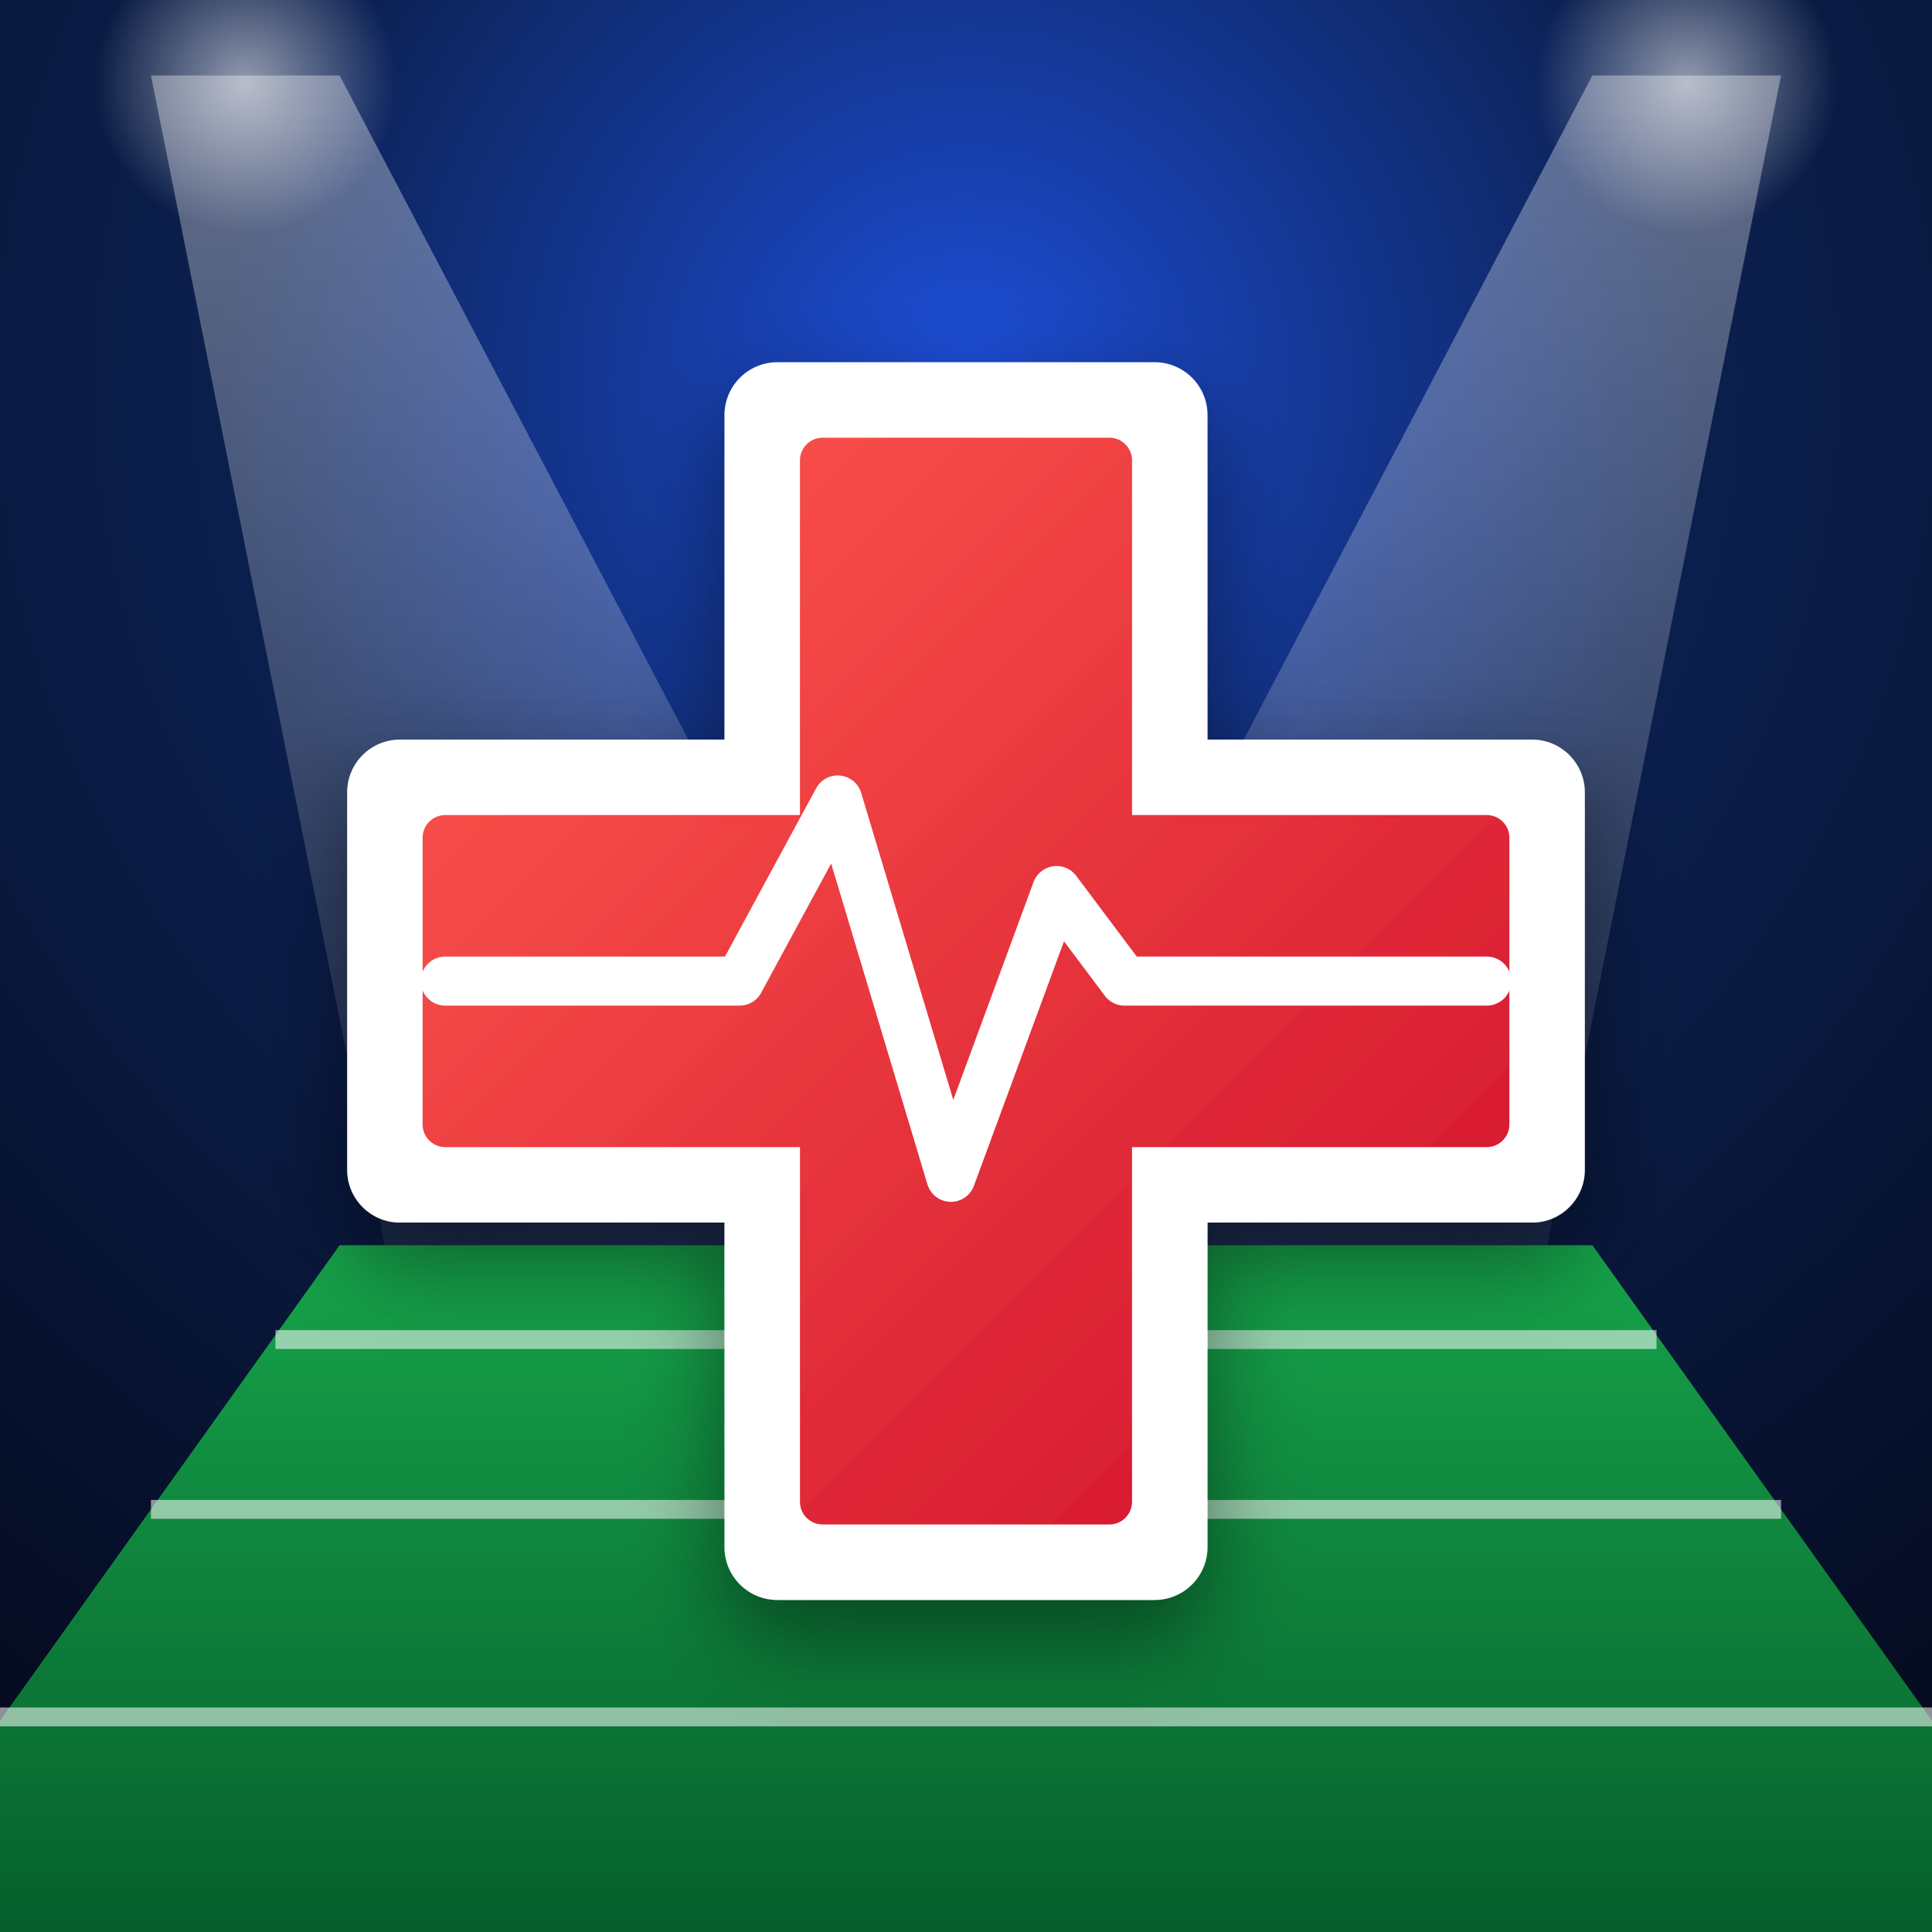
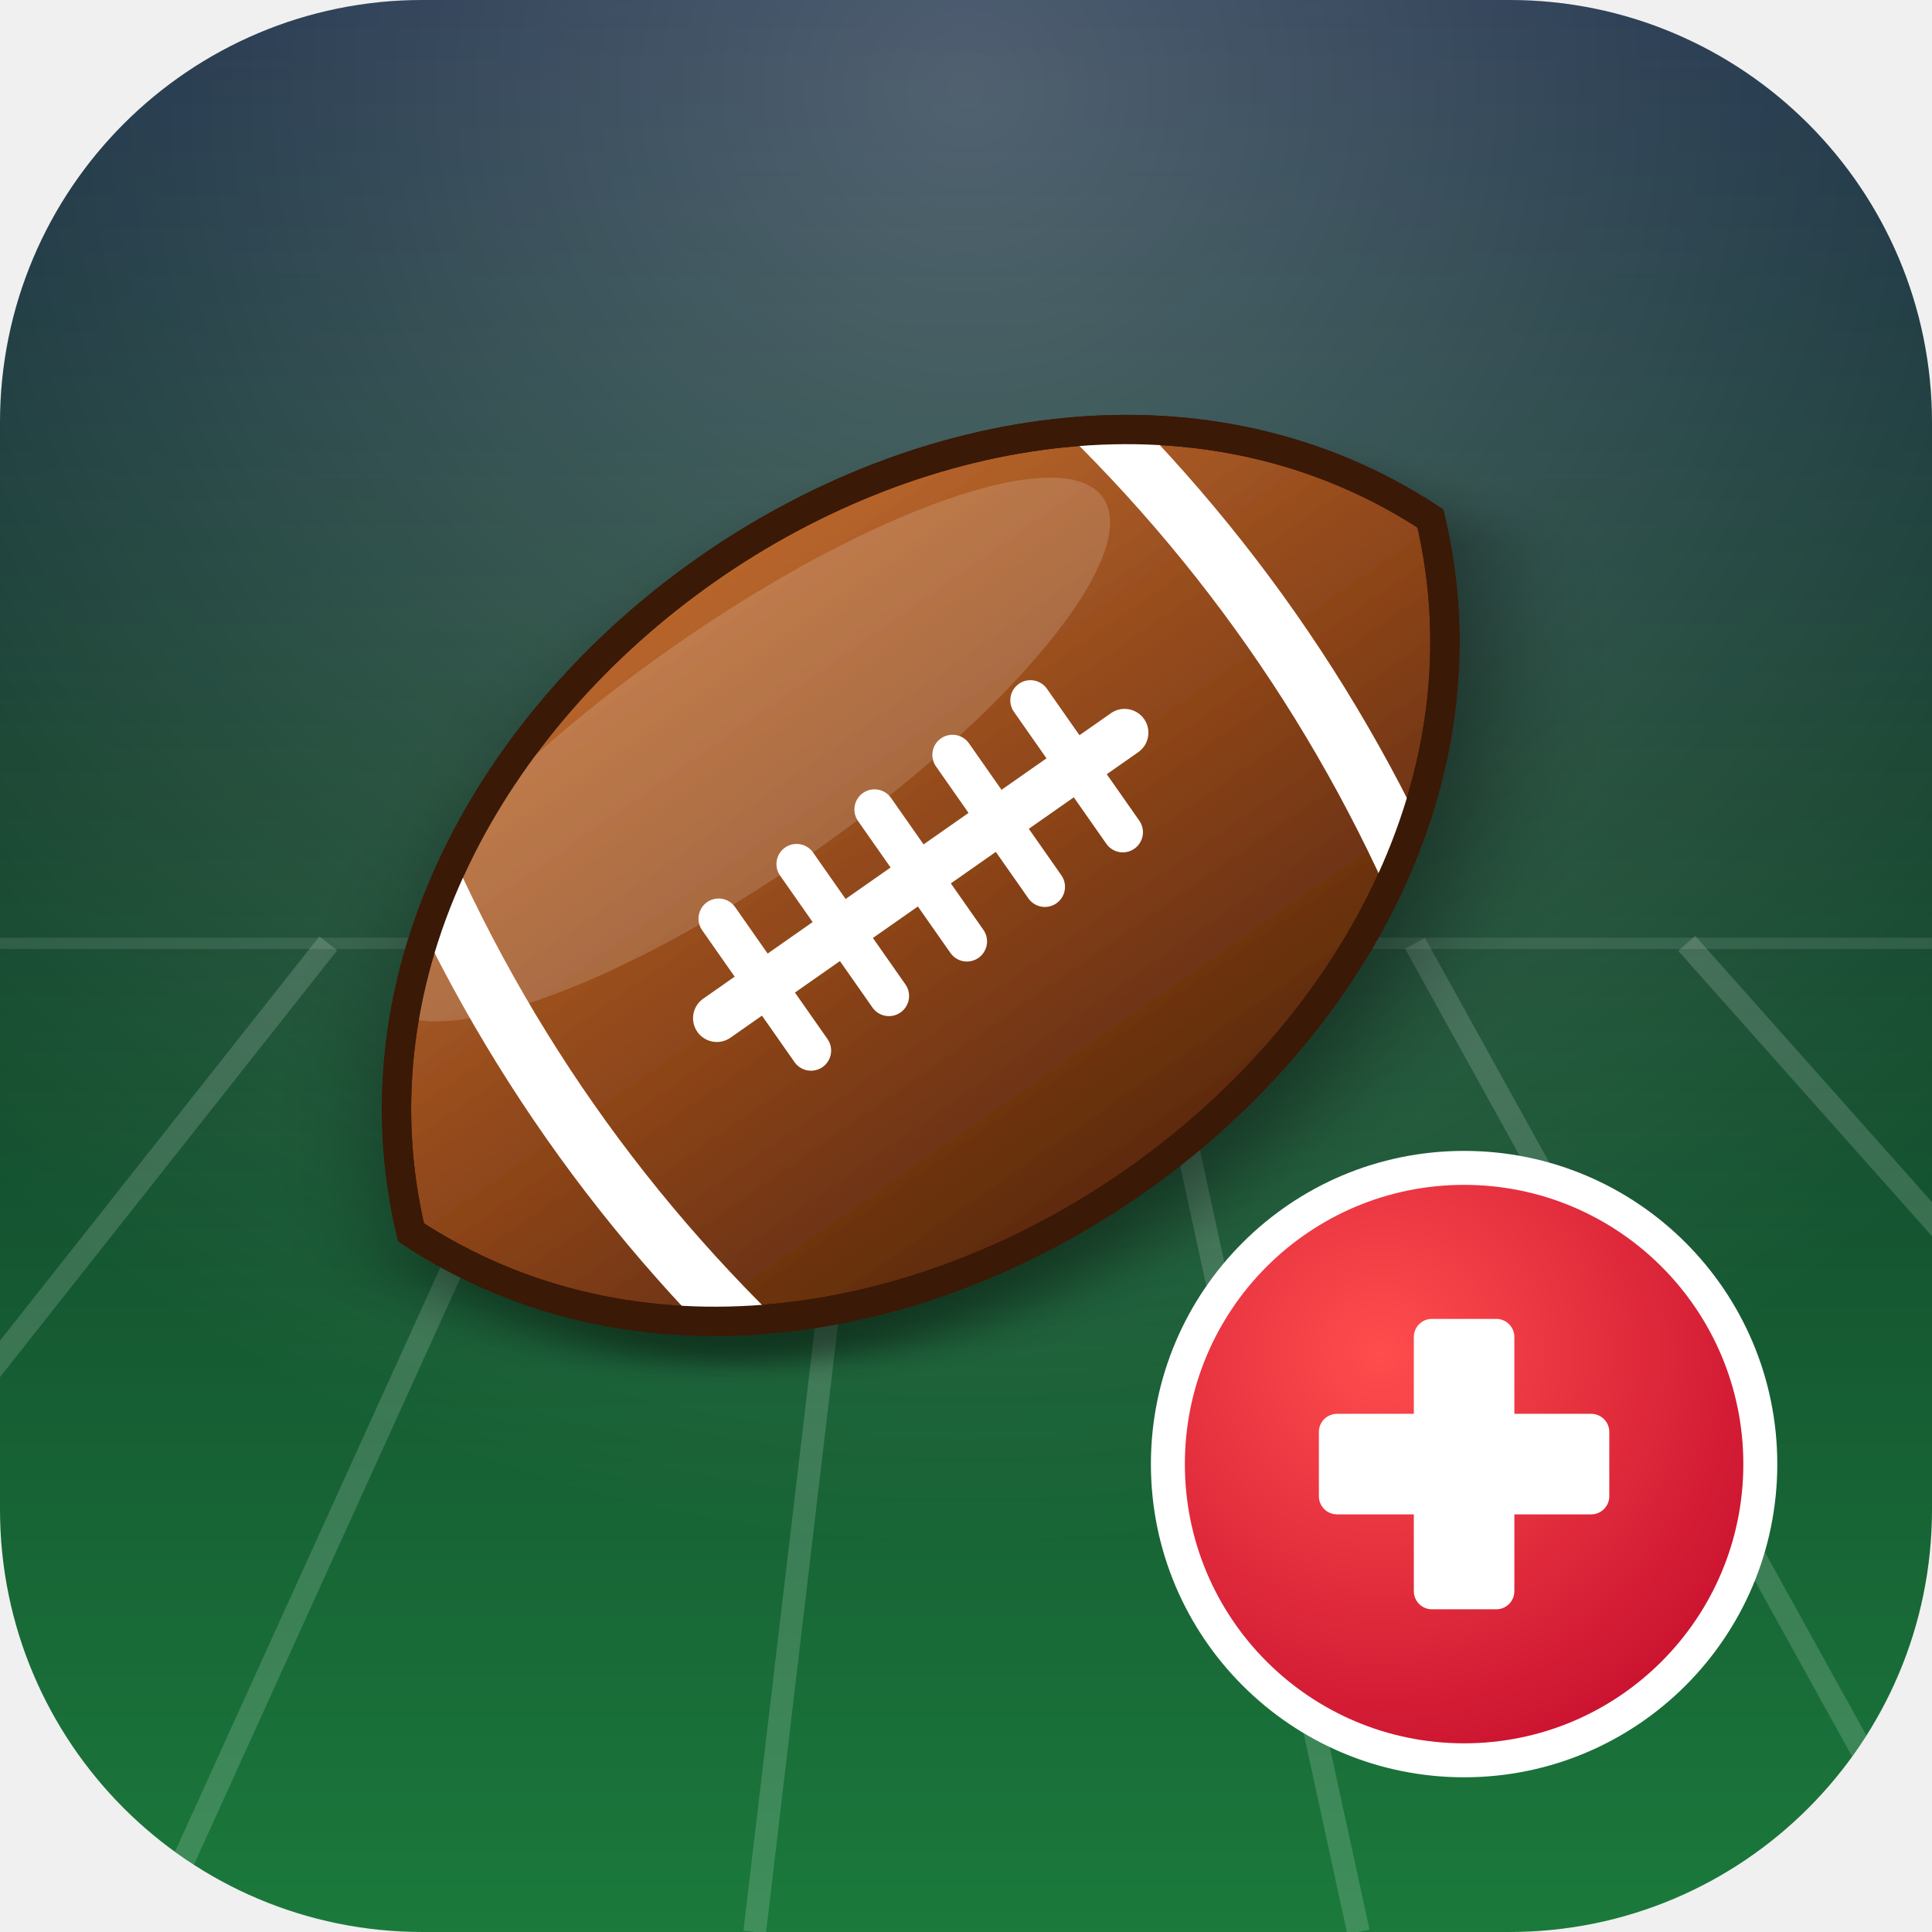
<svg xmlns="http://www.w3.org/2000/svg" viewBox="0 0 512 512" width="512" height="512">
  <defs>
-     <radialGradient id="sky" cx="50%" cy="20%" r="85%">
-       <stop offset="0" stop-color="#1d4ed8" />
-       <stop offset=".45" stop-color="#0b1f4d" />
-       <stop offset="1" stop-color="#050b1f" />
+     <linearGradient id="bg" x1="0" y1="0" x2="0" y2="1">
+       <stop offset="0" stop-color="#0b1f3a" />
+       <stop offset=".42" stop-color="#11402a" />
+       <stop offset="1" stop-color="#1b7a3c" />
+     </linearGradient>
+     <radialGradient id="glow" cx=".5" cy=".05" r=".75">
+       <stop offset="0" stop-color="#ffffff" stop-opacity=".28" />
+       <stop offset="1" stop-color="#ffffff" stop-opacity="0" />
    </radialGradient>
-     <linearGradient id="turf" x1="0" y1="0" x2="0" y2="1">
-       <stop offset="0" stop-color="#16a34a" />
-       <stop offset="1" stop-color="#065f2c" />
+     <linearGradient id="ball" x1="0" y1="0" x2="0" y2="1">
+       <stop offset="0" stop-color="#b8662c" />
+       <stop offset=".55" stop-color="#8a4318" />
+       <stop offset="1" stop-color="#5c2a0d" />
    </linearGradient>
-     <linearGradient id="cross" x1="0" y1="0" x2="1" y2="1">
-       <stop offset="0" stop-color="#ff5a4e" />
-       <stop offset="1" stop-color="#d0102c" />
-     </linearGradient>
-     <radialGradient id="glow" cx="50%" cy="50%" r="50%">
-       <stop offset="0" stop-color="#fff" stop-opacity=".55" />
-       <stop offset="1" stop-color="#fff" stop-opacity="0" />
+     <radialGradient id="badge" cx=".35" cy=".3" r=".8">
+       <stop offset="0" stop-color="#ff4d4d" />
+       <stop offset="1" stop-color="#c8102e" />
    </radialGradient>
-     <linearGradient id="beam" x1="0" y1="0" x2="0" y2="1">
-       <stop offset="0" stop-color="#fff" stop-opacity=".35" />
-       <stop offset="1" stop-color="#fff" stop-opacity="0" />
-     </linearGradient>
-     <clipPath id="r">
-       <rect width="512" height="512" rx="0" />
+     <clipPath id="bc">
+       <path d="M86,256 C140,120 372,120 426,256 C372,392 140,392 86,256Z" />
    </clipPath>
    <filter id="sh" x="-20%" y="-20%" width="140%" height="140%">
      <feDropShadow dx="0" dy="10" stdDeviation="12" flood-color="#000" flood-opacity=".45" />
    </filter>
+     <clipPath id="rr">
+       <rect width="512" height="512" rx="112" />
+     </clipPath>
  </defs>
-   <g clip-path="url(#r)">
-     <rect width="512" height="512" fill="url(#sky)" />
-     <polygon points="40,20 90,20 300,420 120,420" fill="url(#beam)" />
-     <polygon points="422,20 472,20 392,420 212,420" fill="url(#beam)" />
-     <circle cx="65" cy="22" r="40" fill="url(#glow)" />
-     <circle cx="447" cy="22" r="40" fill="url(#glow)" />
-     <path d="M-40 512 L90 330 L422 330 L552 512 Z" fill="url(#turf)" />
-     <g stroke="#fff" stroke-opacity=".55" stroke-width="5">
-       <line x1="73" y1="355" x2="439" y2="355" />
-       <line x1="40" y1="400" x2="472" y2="400" />
-       <line x1="0" y1="455" x2="512" y2="455" />
+   <g clip-path="url(#rr)">
+     <rect width="512" height="512" fill="url(#bg)" />
+     <path d="M87,250 L-120,512" stroke="#fff" stroke-opacity=".16" stroke-width="6" />
+     <path d="M159,250 L40,512" stroke="#fff" stroke-opacity=".16" stroke-width="6" />
+     <path d="M231,250 L200,512" stroke="#fff" stroke-opacity=".16" stroke-width="6" />
+     <path d="M303,250 L360,512" stroke="#fff" stroke-opacity=".16" stroke-width="6" />
+     <path d="M375,250 L520,512" stroke="#fff" stroke-opacity=".16" stroke-width="6" />
+     <path d="M447,250 L680,512" stroke="#fff" stroke-opacity=".16" stroke-width="6" />
+     <path d="M0,250 H512" stroke="#fff" stroke-opacity=".10" stroke-width="3" />
+     <rect width="512" height="512" fill="url(#glow)" />
+     <g transform="translate(244 232) rotate(-35) scale(.97) translate(-256 -256)">
+       <g filter="url(#sh)">
+         <path d="M86,256 C140,120 372,120 426,256 C372,392 140,392 86,256Z" fill="url(#ball)" stroke="#3a1906" stroke-width="8" />
+       </g>
+       <g clip-path="url(#bc)">
+         <path d="M150,160 Q128,256 150,352" stroke="#fff" stroke-width="16" fill="none" />
+         <path d="M362,160 Q384,256 362,352" stroke="#fff" stroke-width="16" fill="none" />
+         <ellipse cx="236" cy="200" rx="120" ry="34" fill="#fff" opacity=".16" />
+       </g>
+       <path d="M86,256 C140,120 372,120 426,256 C372,392 140,392 86,256Z" fill="none" stroke="#3a1906" stroke-width="8" />
+       <g stroke="#fff" stroke-linecap="round">
+         <path d="M188,256 H324" stroke-width="13" />
+         <path d="M204,234 V278" stroke-width="11" />
+         <path d="M230,234 V278" stroke-width="11" />
+         <path d="M256,234 V278" stroke-width="11" />
+         <path d="M282,234 V278" stroke-width="11" />
+         <path d="M308,234 V278" stroke-width="11" />
+       </g>
    </g>
-     <g filter="url(#sh)">
-       <path d="M206 96 h100 a14 14 0 0 1 14 14 v86 h86 a14 14 0 0 1 14 14 v100 a14 14 0 0 1 -14 14 h-86 v86 a14 14 0 0 1 -14 14 h-100 a14 14 0 0 1 -14 -14 v-86 h-86 a14 14 0 0 1 -14 -14 v-100 a14 14 0 0 1 14 -14 h86 v-86 a14 14 0 0 1 14 -14z" fill="#fff" />
-       <path d="M218 116 h76 a6 6 0 0 1 6 6 v94 h94 a6 6 0 0 1 6 6 v76 a6 6 0 0 1 -6 6 h-94 v94 a6 6 0 0 1 -6 6 h-76 a6 6 0 0 1 -6 -6 v-94 h-94 a6 6 0 0 1 -6 -6 v-76 a6 6 0 0 1 6 -6 h94 v-94 a6 6 0 0 1 6 -6z" fill="url(#cross)" />
-     </g>
-     <polyline points="118,260 196,260 222,212 252,312 280,236 298,260 394,260" fill="none" stroke="#fff" stroke-width="13" stroke-linejoin="round" stroke-linecap="round" />
+     <circle cx="388" cy="388" r="83" fill="#fff" />
+     <circle cx="388" cy="388" r="74" fill="url(#badge)" />
+     <rect x="374.68" y="349.52" width="26.64" height="76.96" rx="4.795" fill="#fff" />
+     <rect x="349.52" y="374.68" width="76.96" height="26.64" rx="4.795" fill="#fff" />
  </g>
</svg>
